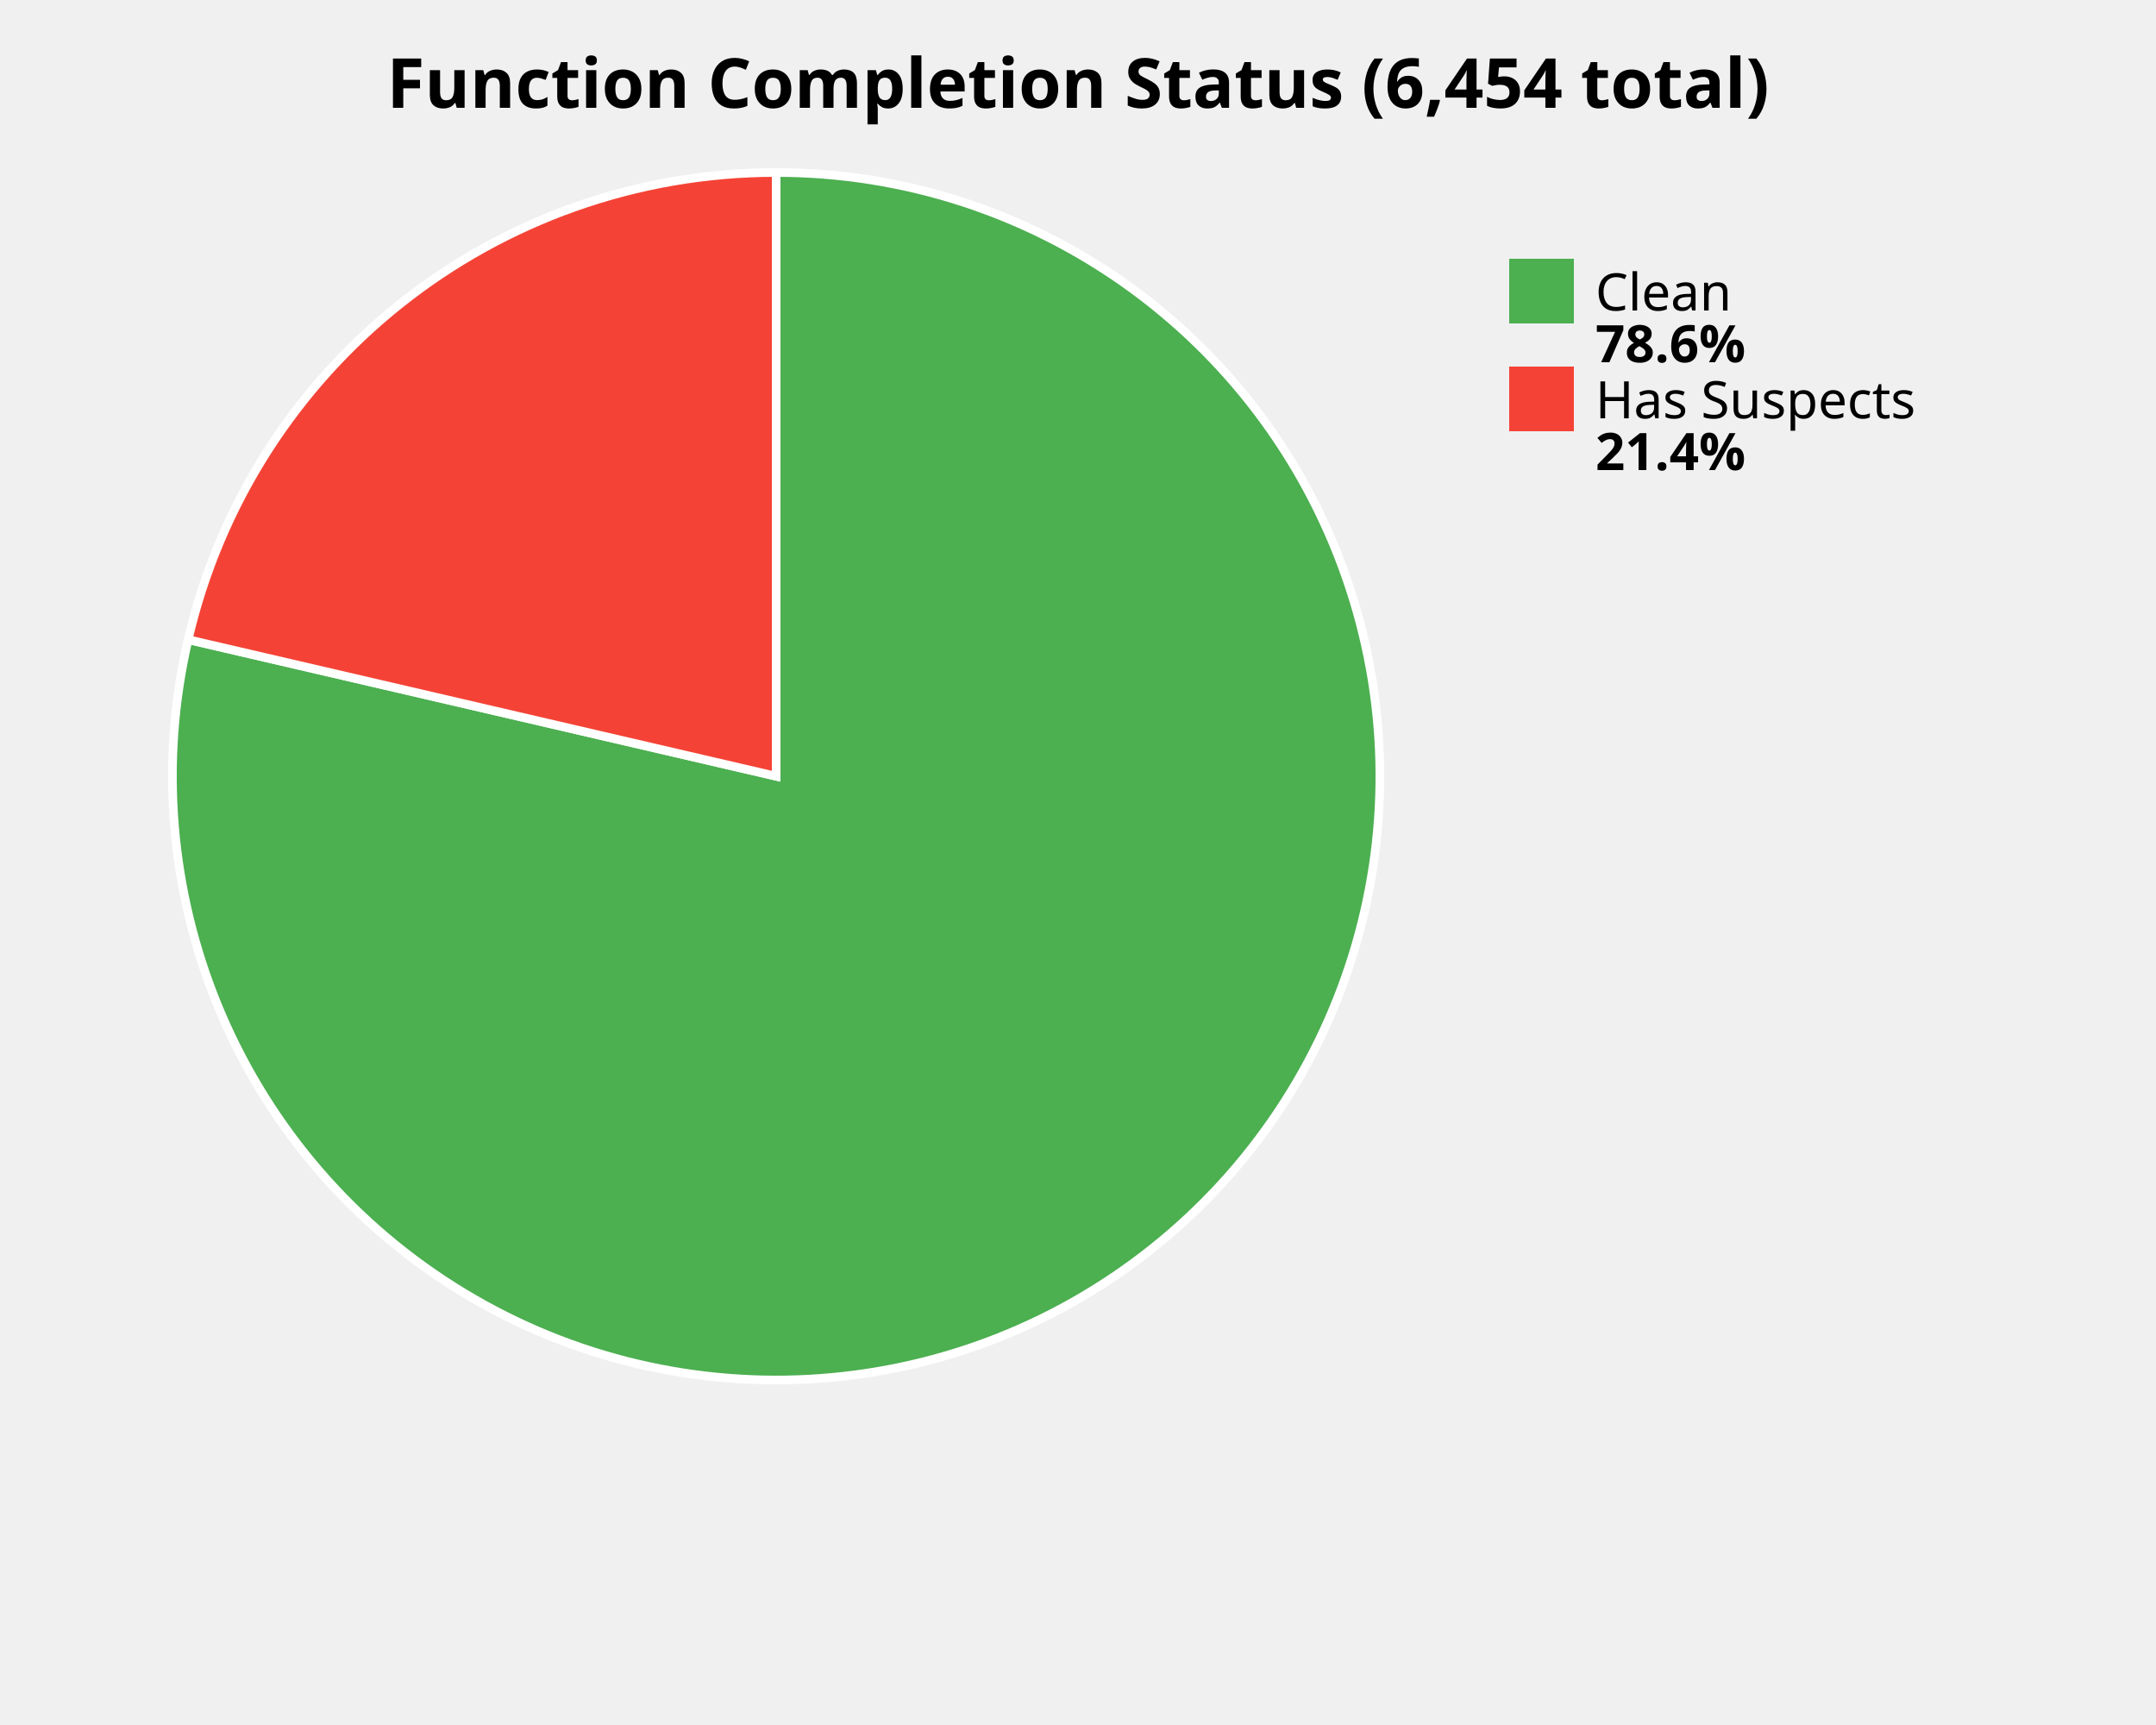
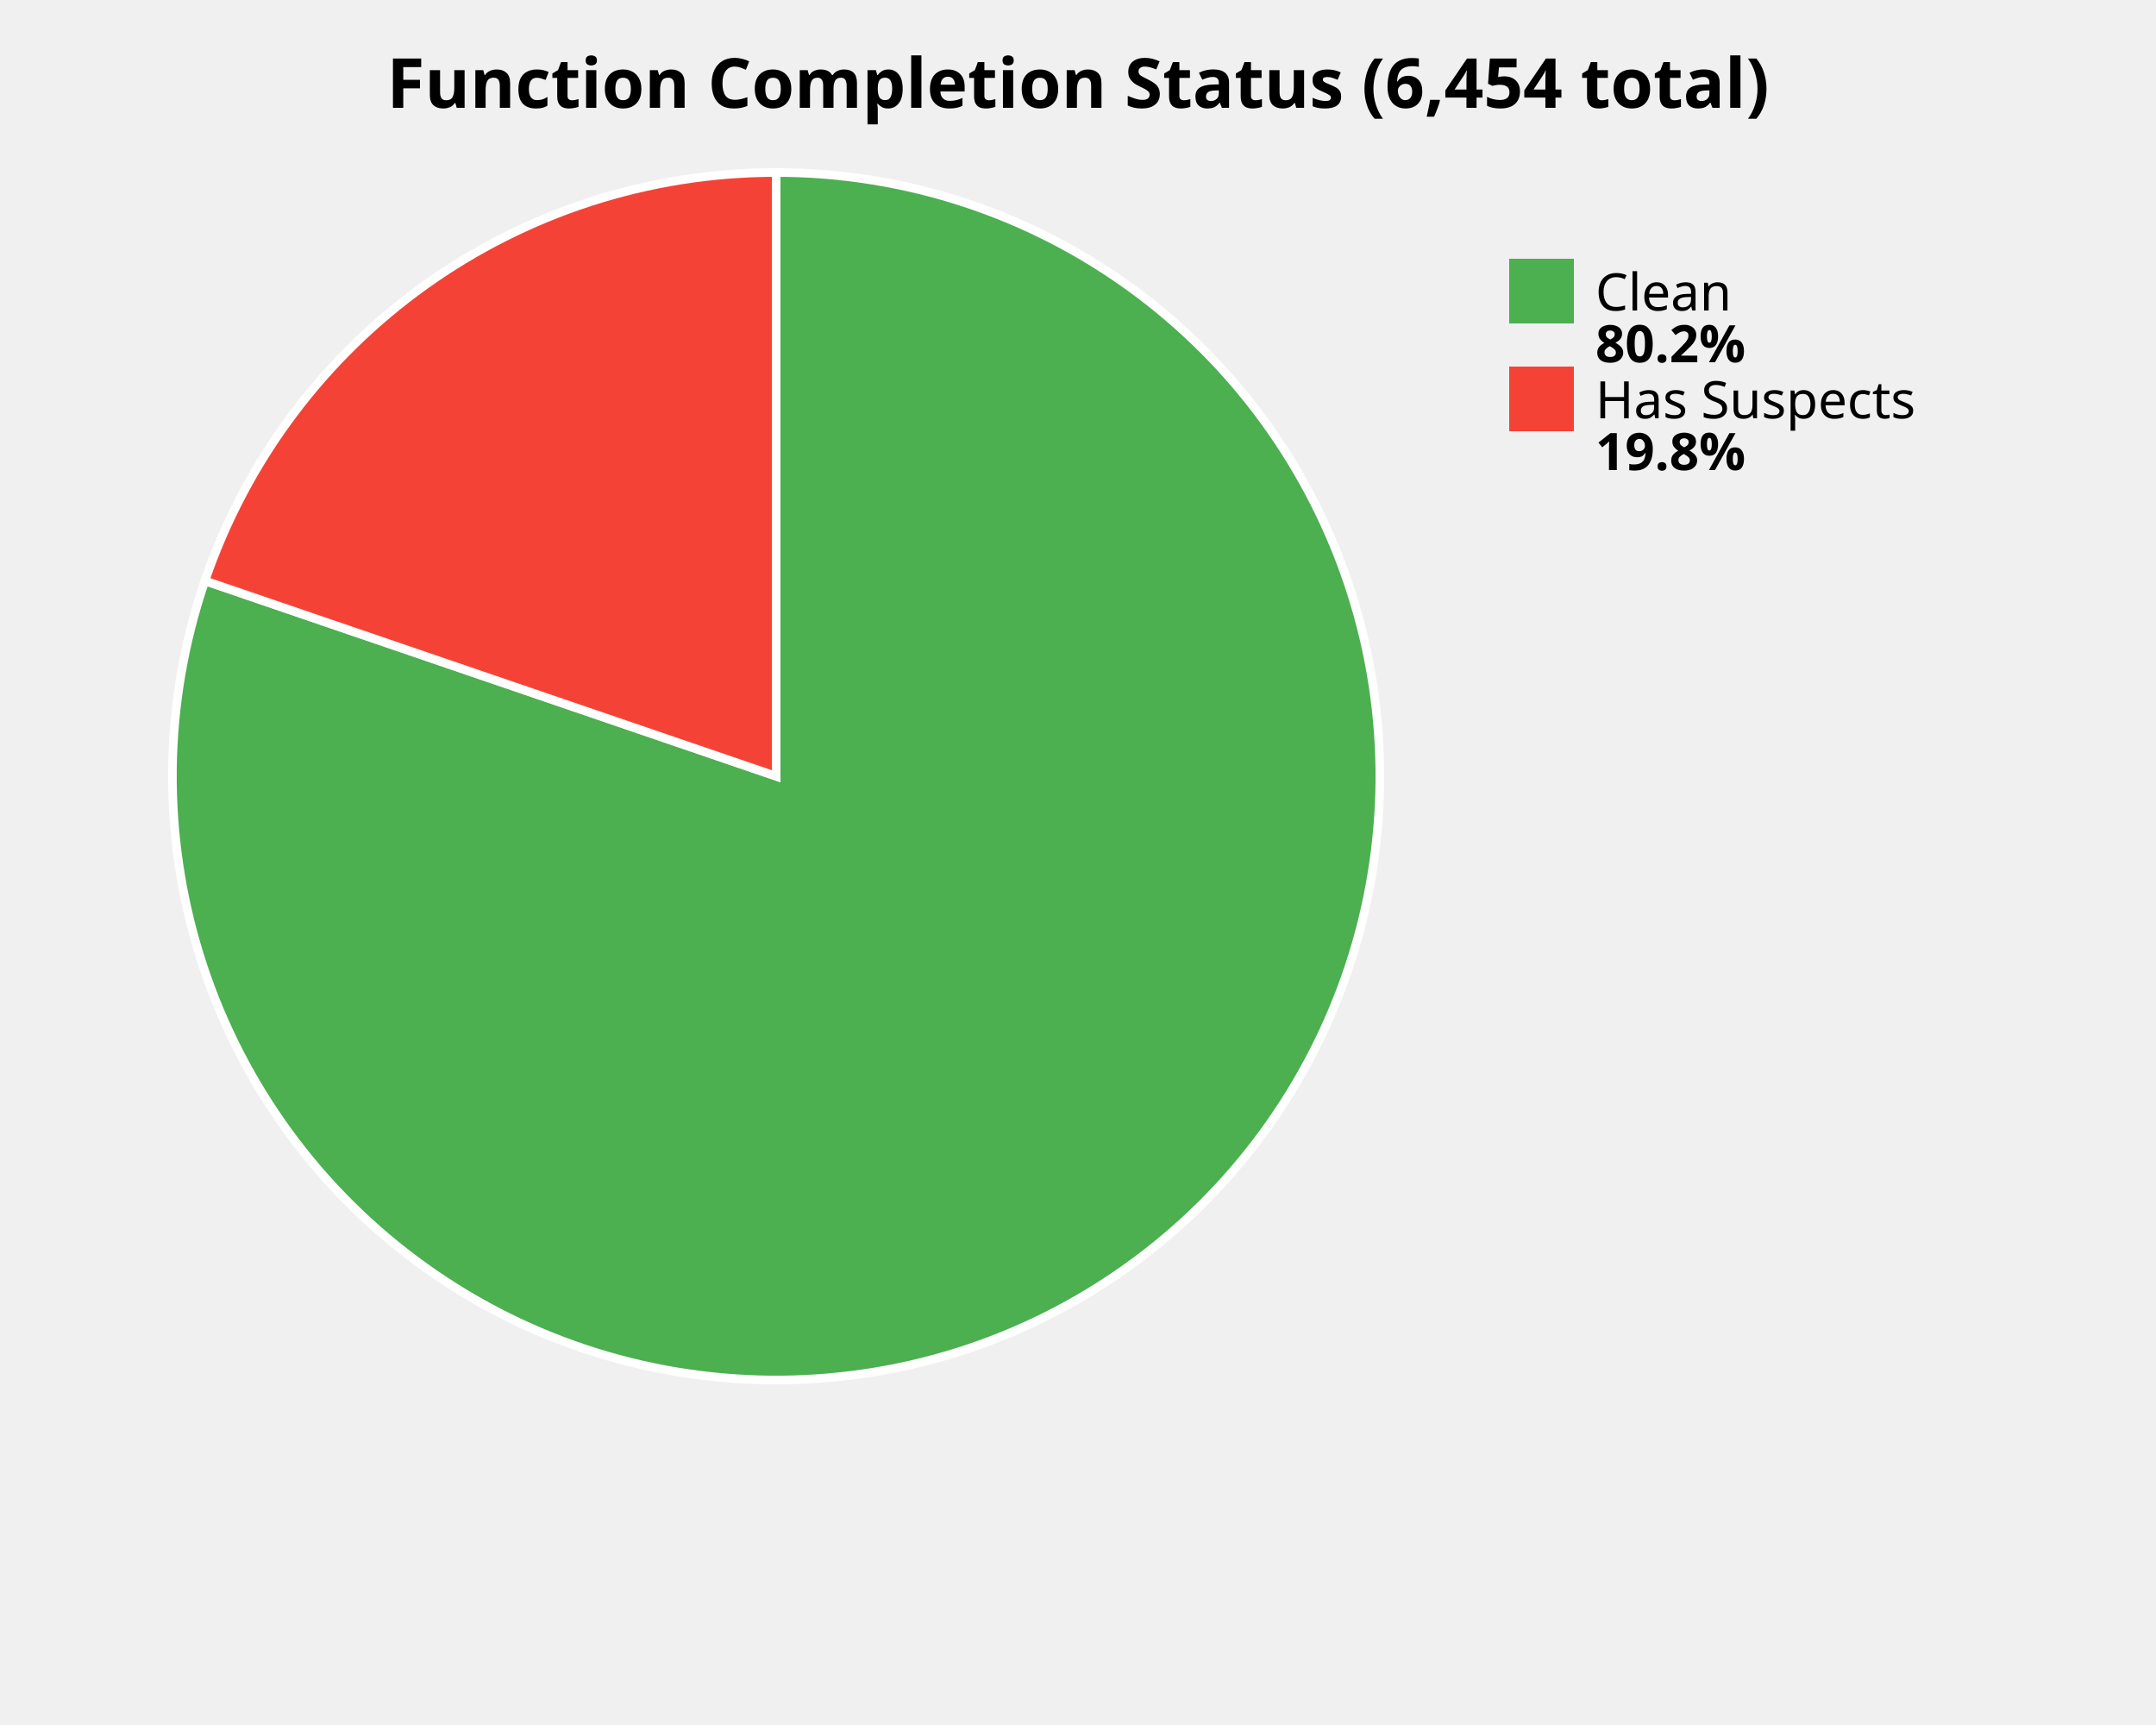
<svg xmlns="http://www.w3.org/2000/svg" width="500" height="400" viewBox="0 0 500 400">
  <style>
    .title { font: bold 16px sans-serif; }
    .label { font: 12px sans-serif; }
    .value { font: bold 12px sans-serif; }
  </style>
  <rect width="100%%" height="100%%" fill="white" />
  <text x="250" y="25" class="title" text-anchor="middle">Function Completion Status (6,454 total)</text>
-   <path d="M 180,180 L 180.00,40.00 A 140,140 0 1,1 43.63,148.32 Z" fill="#4CAF50" stroke="white" stroke-width="2" />
-   <path d="M 180,180 L 43.63,148.32 A 140,140 0 0,1 180.00,40.00 Z" fill="#F44336" stroke="white" stroke-width="2" />
+   <path d="M 180,180 L 180.00,40.00 A 140,140 0 1,1 47.53,134.69 Z" fill="#4CAF50" stroke="white" stroke-width="2" />
+   <path d="M 180,180 L 47.53,134.69 A 140,140 0 0,1 180.00,40.00 Z" fill="#F44336" stroke="white" stroke-width="2" />
  <rect x="350" y="60" width="15" height="15" fill="#4CAF50" />
  <text x="370" y="72" class="label">Clean</text>
-   <text x="370" y="84" class="value">78.6%</text>
+   <text x="370" y="84" class="value">80.2%</text>
  <rect x="350" y="85" width="15" height="15" fill="#F44336" />
  <text x="370" y="97" class="label">Has Suspects</text>
-   <text x="370" y="109" class="value">21.4%</text>
+   <text x="370" y="109" class="value">19.8%</text>
</svg>
